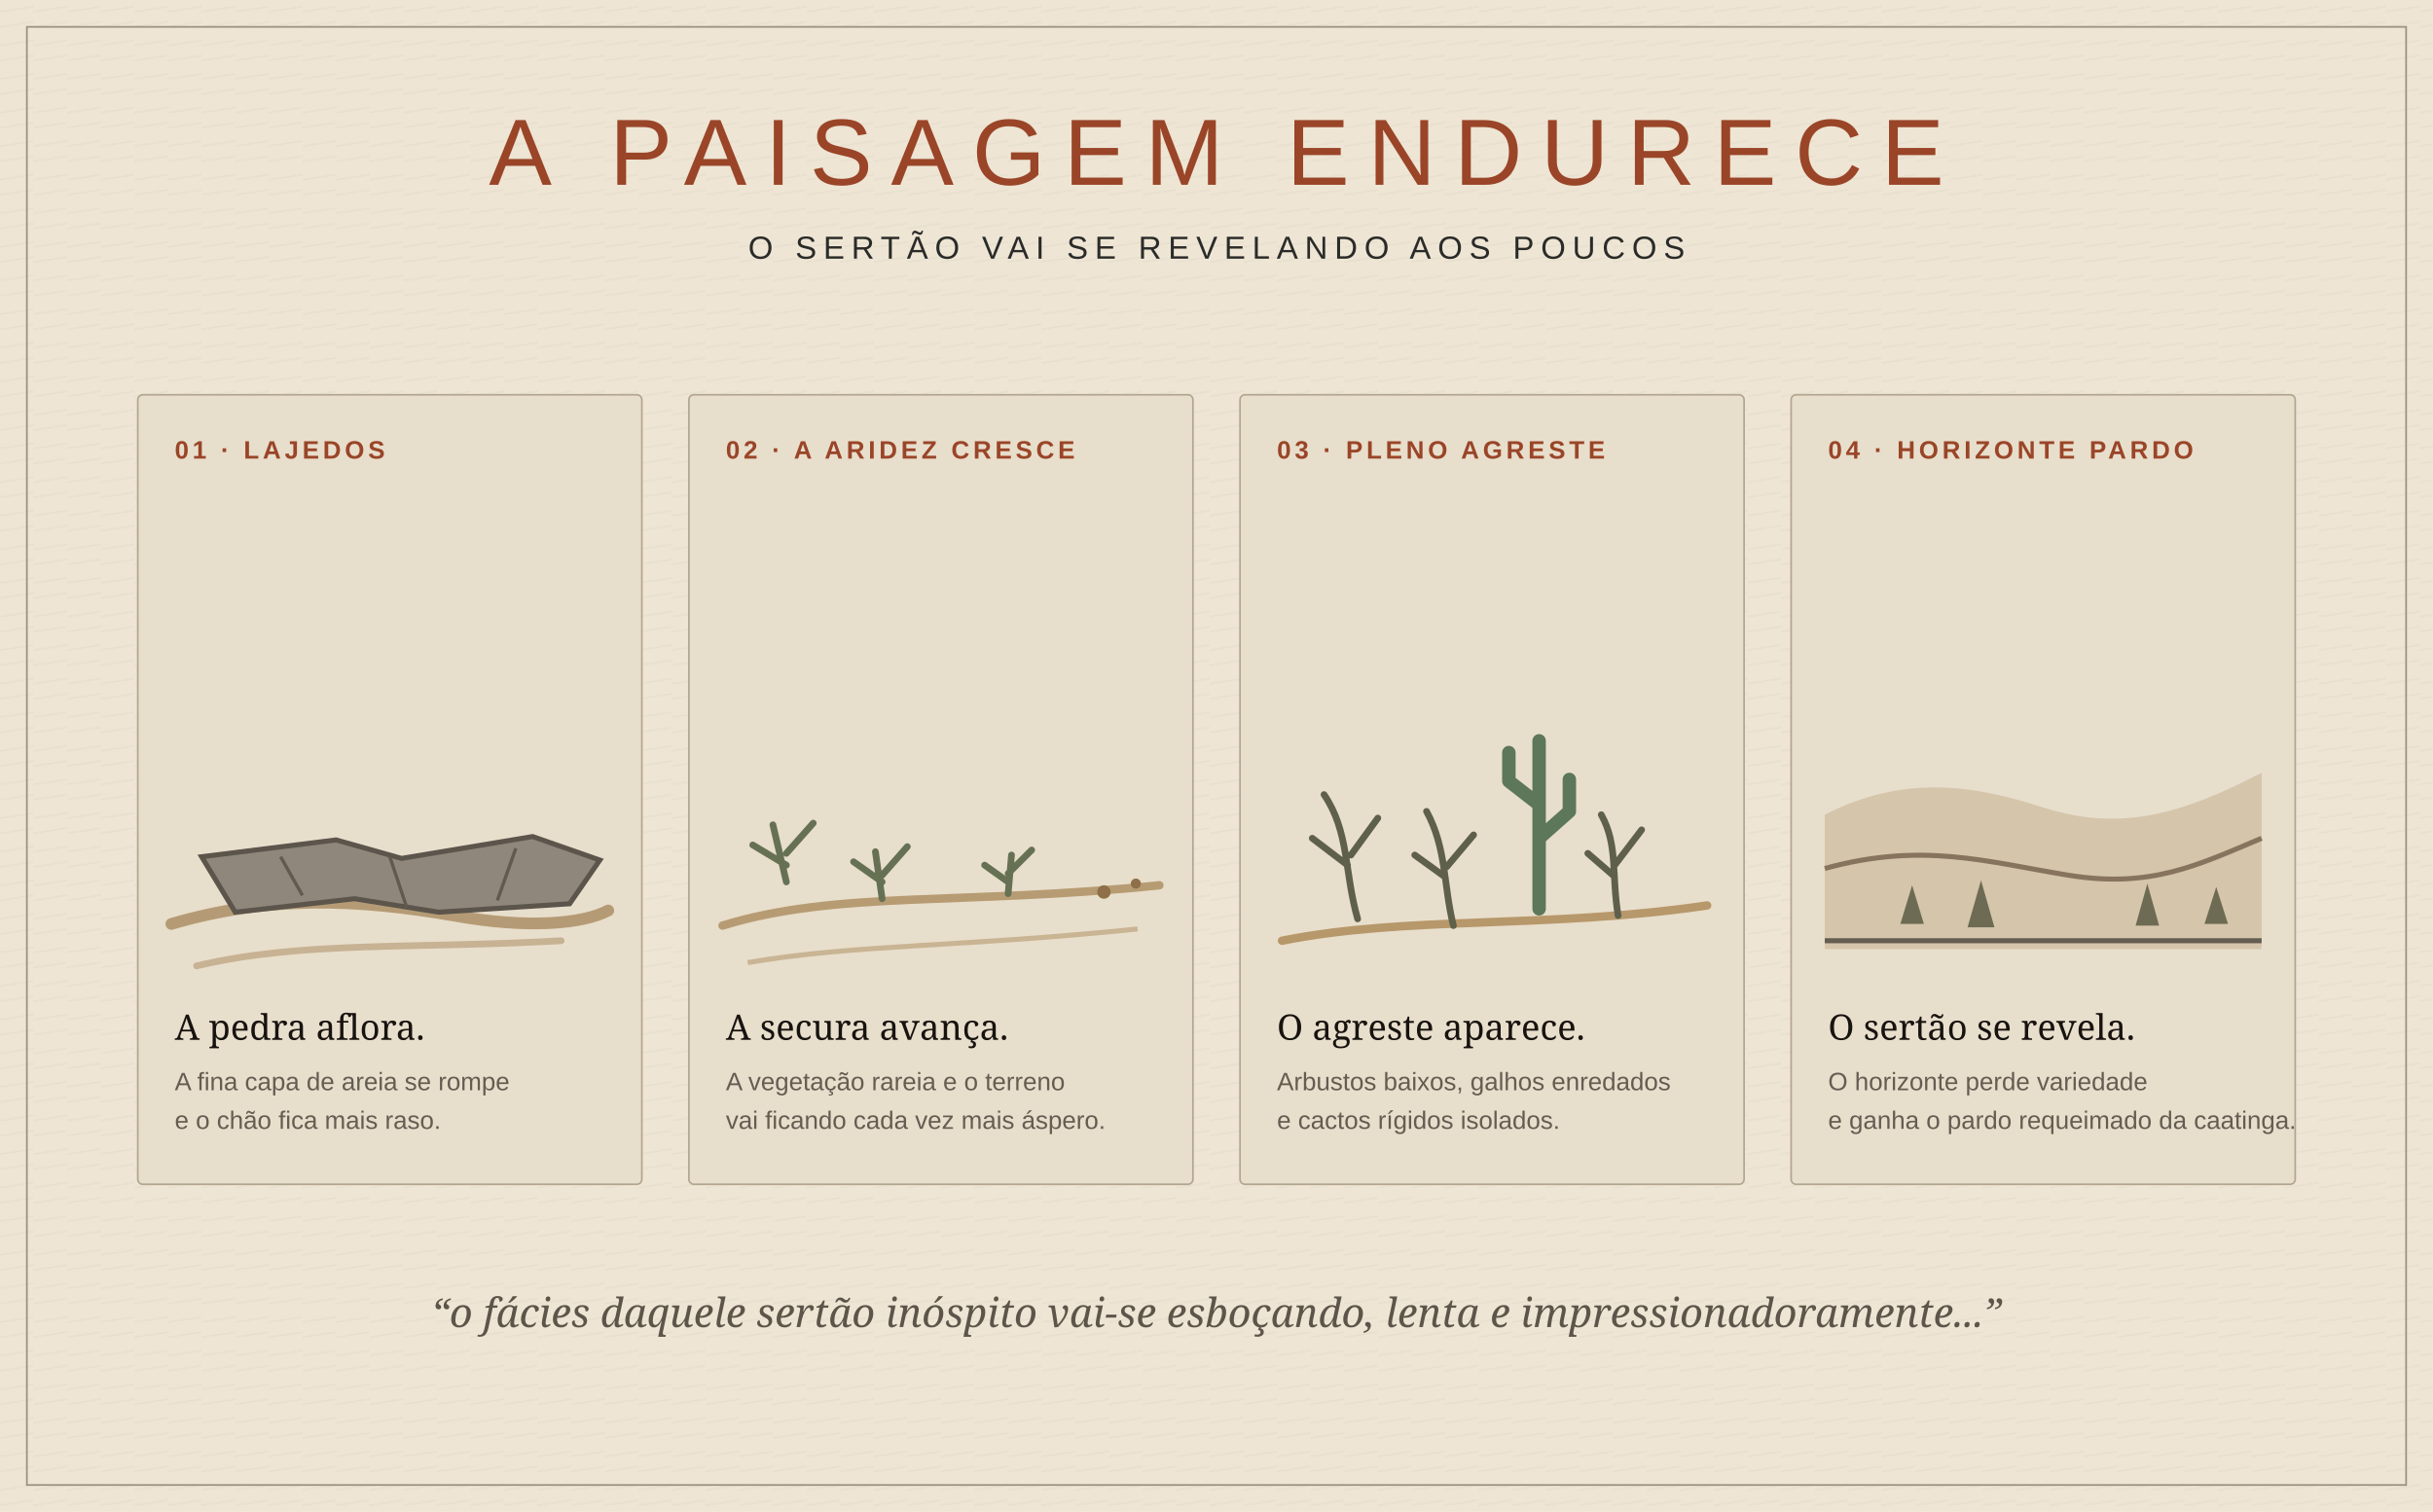
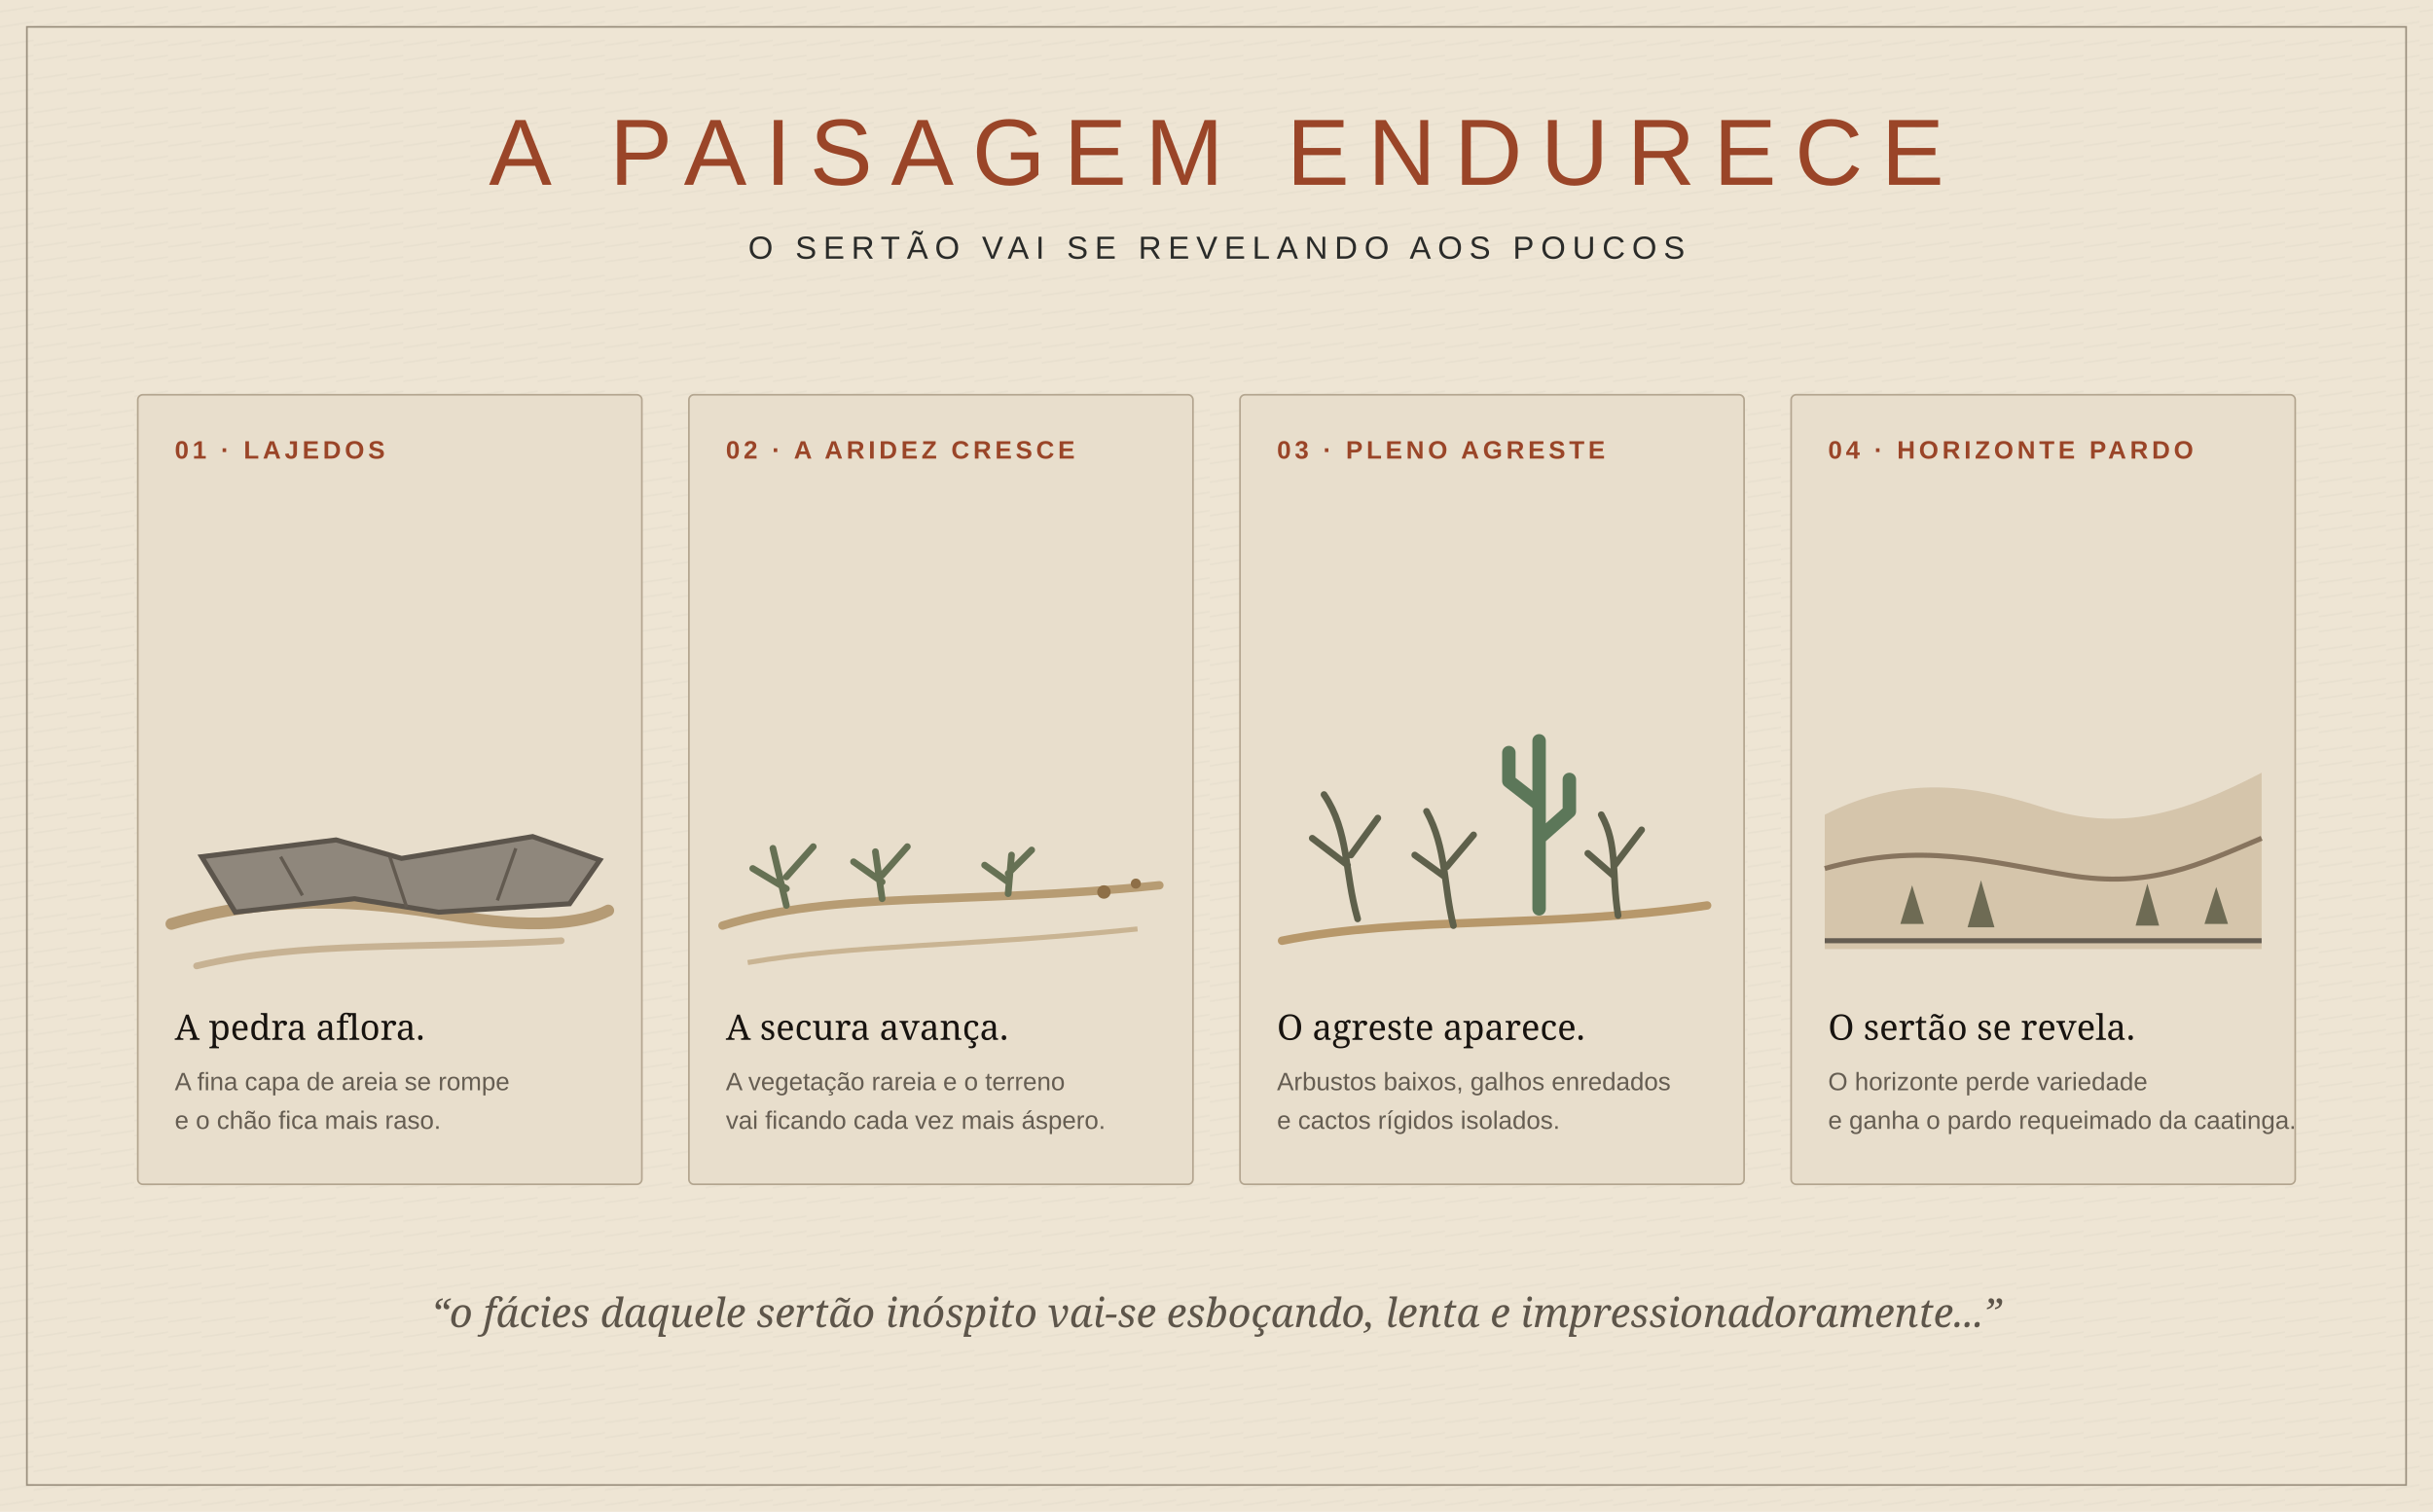
<svg xmlns="http://www.w3.org/2000/svg" viewBox="0 0 1448 900" role="img" aria-labelledby="t d">
  <defs>
    <pattern id="paper" width="20" height="20" patternUnits="userSpaceOnUse">
      <rect width="20" height="20" fill="#eee5d4" />
      <path d="M0 7 L20 4 M0 16 L20 13" stroke="#17130f" stroke-opacity=".025" stroke-width="1" />
    </pattern>
  </defs>
  <rect width="1448" height="900" fill="url(#paper)" />
  <rect x="16" y="16" width="1416" height="868" fill="none" stroke="#9b907e" stroke-width="1" />
  <text x="724" y="110" text-anchor="middle" font-family="Arial, Helvetica, sans-serif" font-size="56" font-weight="500" letter-spacing="11" fill="#9a4528">A PAISAGEM ENDURECE</text>
  <text x="724" y="154" text-anchor="middle" font-family="Arial, Helvetica, sans-serif" font-size="19" letter-spacing="4" fill="#2a2b29">O SERTÃO VAI SE REVELANDO AOS POUCOS</text>
  <g transform="translate(82 235)">
    <rect width="300" height="470" rx="3" fill="#e8decc" stroke="#b3a58f" />
    <text x="22" y="38" font-family="Arial, Helvetica, sans-serif" font-size="15" font-weight="800" letter-spacing="2.2" fill="#9a4528">01 · LAJEDOS</text>
    <path d="M20 315 C78 298 130 300 188 310 C232 318 265 315 280 307" fill="none" stroke="#b59b75" stroke-width="7" stroke-linecap="round" />
    <path d="M35 340 C98 325 165 330 252 325" fill="none" stroke="#b59b75" stroke-width="4" stroke-linecap="round" opacity=".65" />
    <path d="M38 275 L118 265 L157 276 L235 263 L275 277 L257 303 L179 308 L129 300 L58 308 Z" fill="#8f877c" stroke="#5c554c" stroke-width="3" />
    <path d="M85 275 L98 298 M150 275 L160 305 M225 270 L214 301" stroke="#625a50" stroke-width="2" />
    <text x="22" y="384" font-family="Georgia, serif" font-size="21" fill="#17130f">A pedra aflora.</text>
    <text x="22" y="414" font-family="Arial, Helvetica, sans-serif" font-size="15" fill="#655d52">A fina capa de areia se rompe</text>
    <text x="22" y="437" font-family="Arial, Helvetica, sans-serif" font-size="15" fill="#655d52">e o chão fica mais raso.</text>
  </g>
  <g transform="translate(410 235)">
    <rect width="300" height="470" rx="3" fill="#e8decc" stroke="#b3a58f" />
    <text x="22" y="38" font-family="Arial, Helvetica, sans-serif" font-size="15" font-weight="800" letter-spacing="2.2" fill="#9a4528">02 · A ARIDEZ CRESCE</text>
    <path d="M20 316 C88 295 163 304 280 292" fill="none" stroke="#b79c73" stroke-width="5" stroke-linecap="round" />
    <g fill="none" stroke="#667154" stroke-width="4" stroke-linecap="round">
-       <path d="M58 290 l-8 -34 M58 280 l-20 -12 M58 273 l16 -18" />
+       <path d="M58 304 l-8 -34 M58 294 l-20 -12 M58 287 l16 -18" />
      <path d="M115 300 l-4 -28 M115 290 l-17 -12 M115 286 l15 -17" />
      <path d="M190 297 l2 -23 M190 290 l-14 -10 M190 285 l14 -14" />
    </g>
    <g fill="#8e6f47">
      <circle cx="247" cy="296" r="4" />
      <circle cx="266" cy="291" r="3" />
    </g>
    <path d="M35 338 C100 327 160 329 267 318" fill="none" stroke="#c2aa84" stroke-width="3" opacity=".8" />
    <text x="22" y="384" font-family="Georgia, serif" font-size="21" fill="#17130f">A secura avança.</text>
    <text x="22" y="414" font-family="Arial, Helvetica, sans-serif" font-size="15" fill="#655d52">A vegetação rareia e o terreno</text>
    <text x="22" y="437" font-family="Arial, Helvetica, sans-serif" font-size="15" fill="#655d52">vai ficando cada vez mais áspero.</text>
  </g>
  <g transform="translate(738 235)">
    <rect width="300" height="470" rx="3" fill="#e8decc" stroke="#b3a58f" />
    <text x="22" y="38" font-family="Arial, Helvetica, sans-serif" font-size="15" font-weight="800" letter-spacing="2.2" fill="#9a4528">03 · PLENO AGRESTE</text>
    <path d="M25 325 C100 310 183 318 278 304" fill="none" stroke="#b7986b" stroke-width="5" stroke-linecap="round" />
    <g fill="none" stroke="#5e604b" stroke-width="4" stroke-linecap="round">
      <path d="M70 312 C62 284 65 260 50 238 M64 280 L43 264 M66 274 L82 252" />
      <path d="M127 316 C121 292 123 270 111 248 M122 287 L104 274 M123 281 L139 262" />
      <path d="M225 310 C221 285 225 268 215 250 M222 286 L207 273 M223 280 L239 259" />
    </g>
    <g fill="none" stroke="#5c7759" stroke-width="8" stroke-linecap="round">
      <path d="M178 306 L178 206 M178 244 L160 230 M160 230 L160 213 M178 264 L196 248 M196 248 L196 229" />
    </g>
    <text x="22" y="384" font-family="Georgia, serif" font-size="21" fill="#17130f">O agreste aparece.</text>
    <text x="22" y="414" font-family="Arial, Helvetica, sans-serif" font-size="15" fill="#655d52">Arbustos baixos, galhos enredados</text>
    <text x="22" y="437" font-family="Arial, Helvetica, sans-serif" font-size="15" fill="#655d52">e cactos rígidos isolados.</text>
  </g>
  <g transform="translate(1066 235)">
    <rect width="300" height="470" rx="3" fill="#e8decc" stroke="#b3a58f" />
    <text x="22" y="38" font-family="Arial, Helvetica, sans-serif" font-size="15" font-weight="800" letter-spacing="2.2" fill="#9a4528">04 · HORIZONTE PARDO</text>
    <path d="M20 250 C67 226 108 232 151 246 C196 260 232 250 280 225 L280 330 L20 330 Z" fill="#b69b76" opacity=".38" />
    <path d="M20 282 C78 266 116 278 165 286 C214 294 242 280 280 264" fill="none" stroke="#87745e" stroke-width="3" />
    <path d="M20 325 L280 325" stroke="#655d52" stroke-width="3" />
    <g fill="#6e6b54">
      <path d="M65 315 l7 -23 l7 23 z" />
      <path d="M105 317 l8 -28 l8 28 z" />
      <path d="M205 316 l7 -25 l7 25 z" />
      <path d="M246 315 l7 -22 l7 22 z" />
    </g>
    <text x="22" y="384" font-family="Georgia, serif" font-size="21" fill="#17130f">O sertão se revela.</text>
    <text x="22" y="414" font-family="Arial, Helvetica, sans-serif" font-size="15" fill="#655d52">O horizonte perde variedade</text>
    <text x="22" y="437" font-family="Arial, Helvetica, sans-serif" font-size="15" fill="#655d52">e ganha o pardo requeimado da caatinga.</text>
  </g>
  <text x="724" y="790" text-anchor="middle" font-family="Georgia, serif" font-size="24" font-style="italic" fill="#5d554a">“o fácies daquele sertão inóspito vai-se esboçando, lenta e impressionadoramente...”</text>
</svg>
